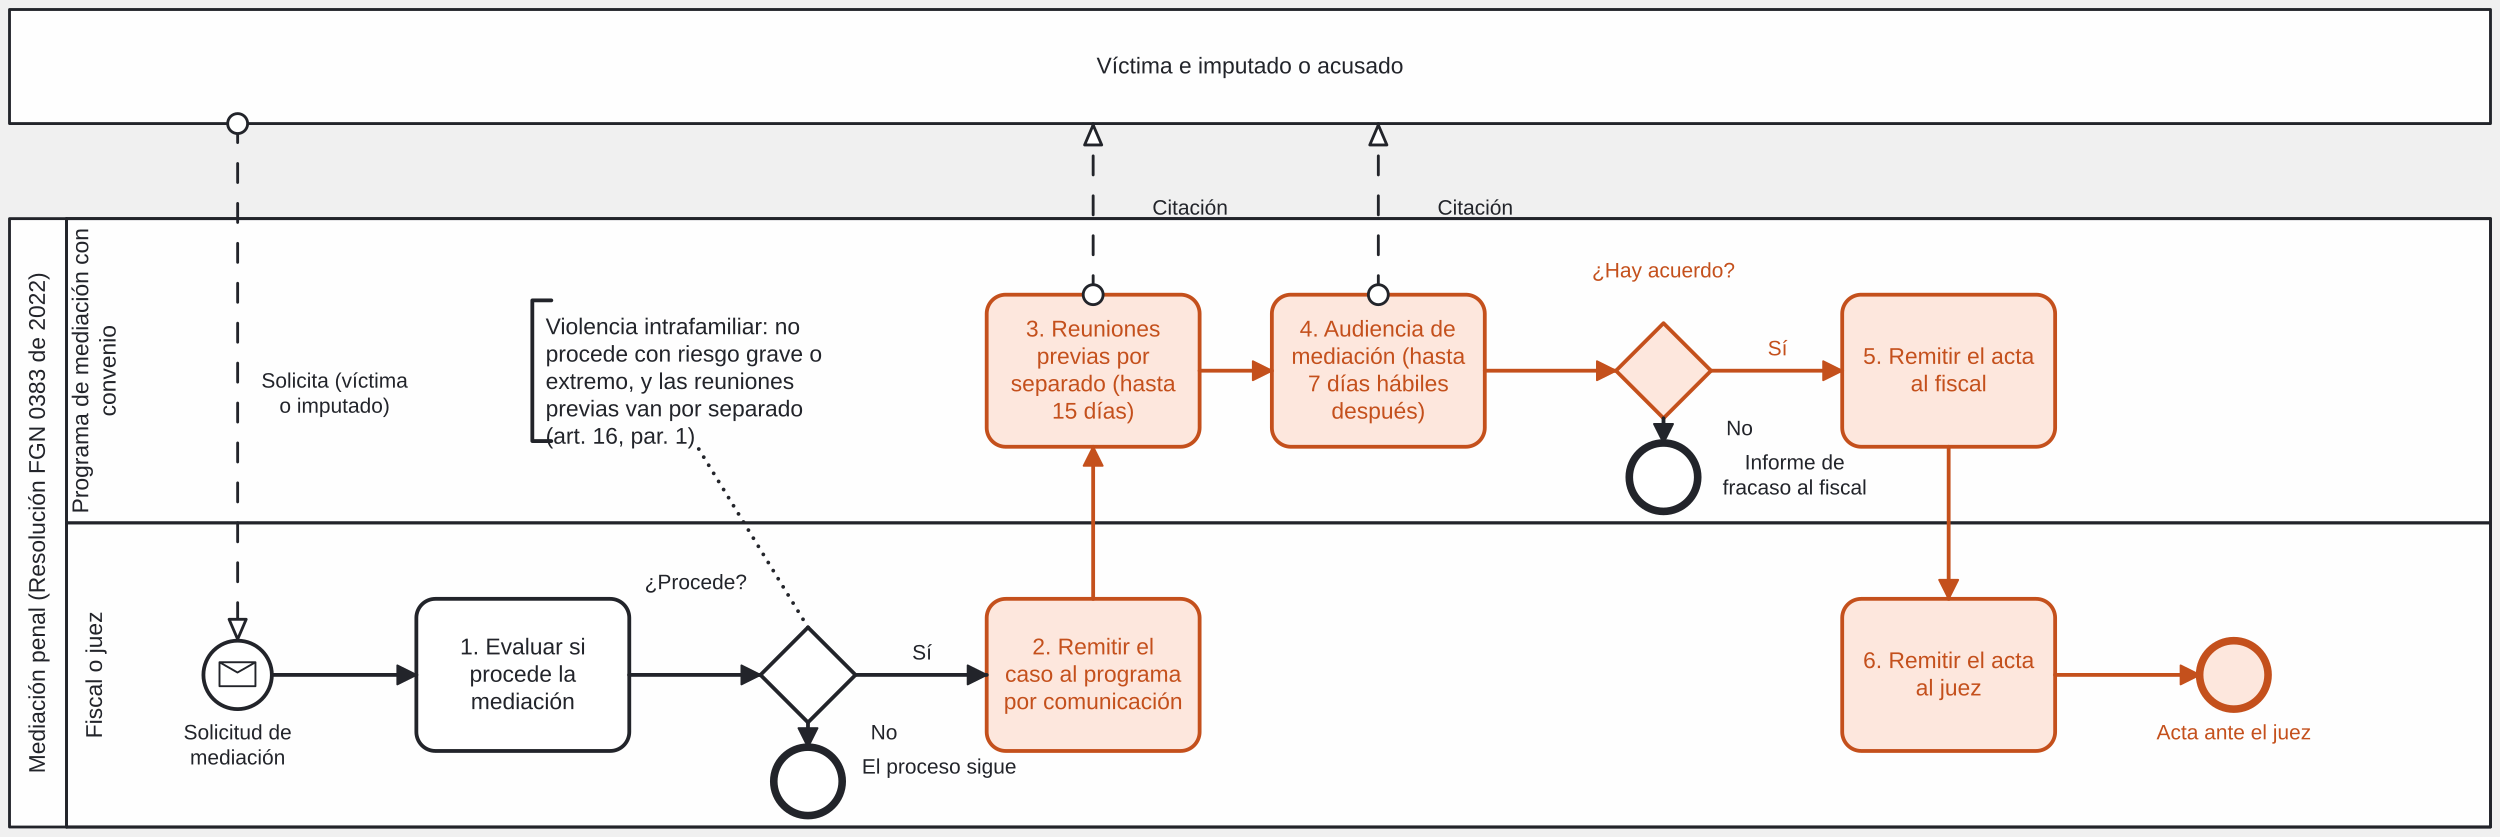
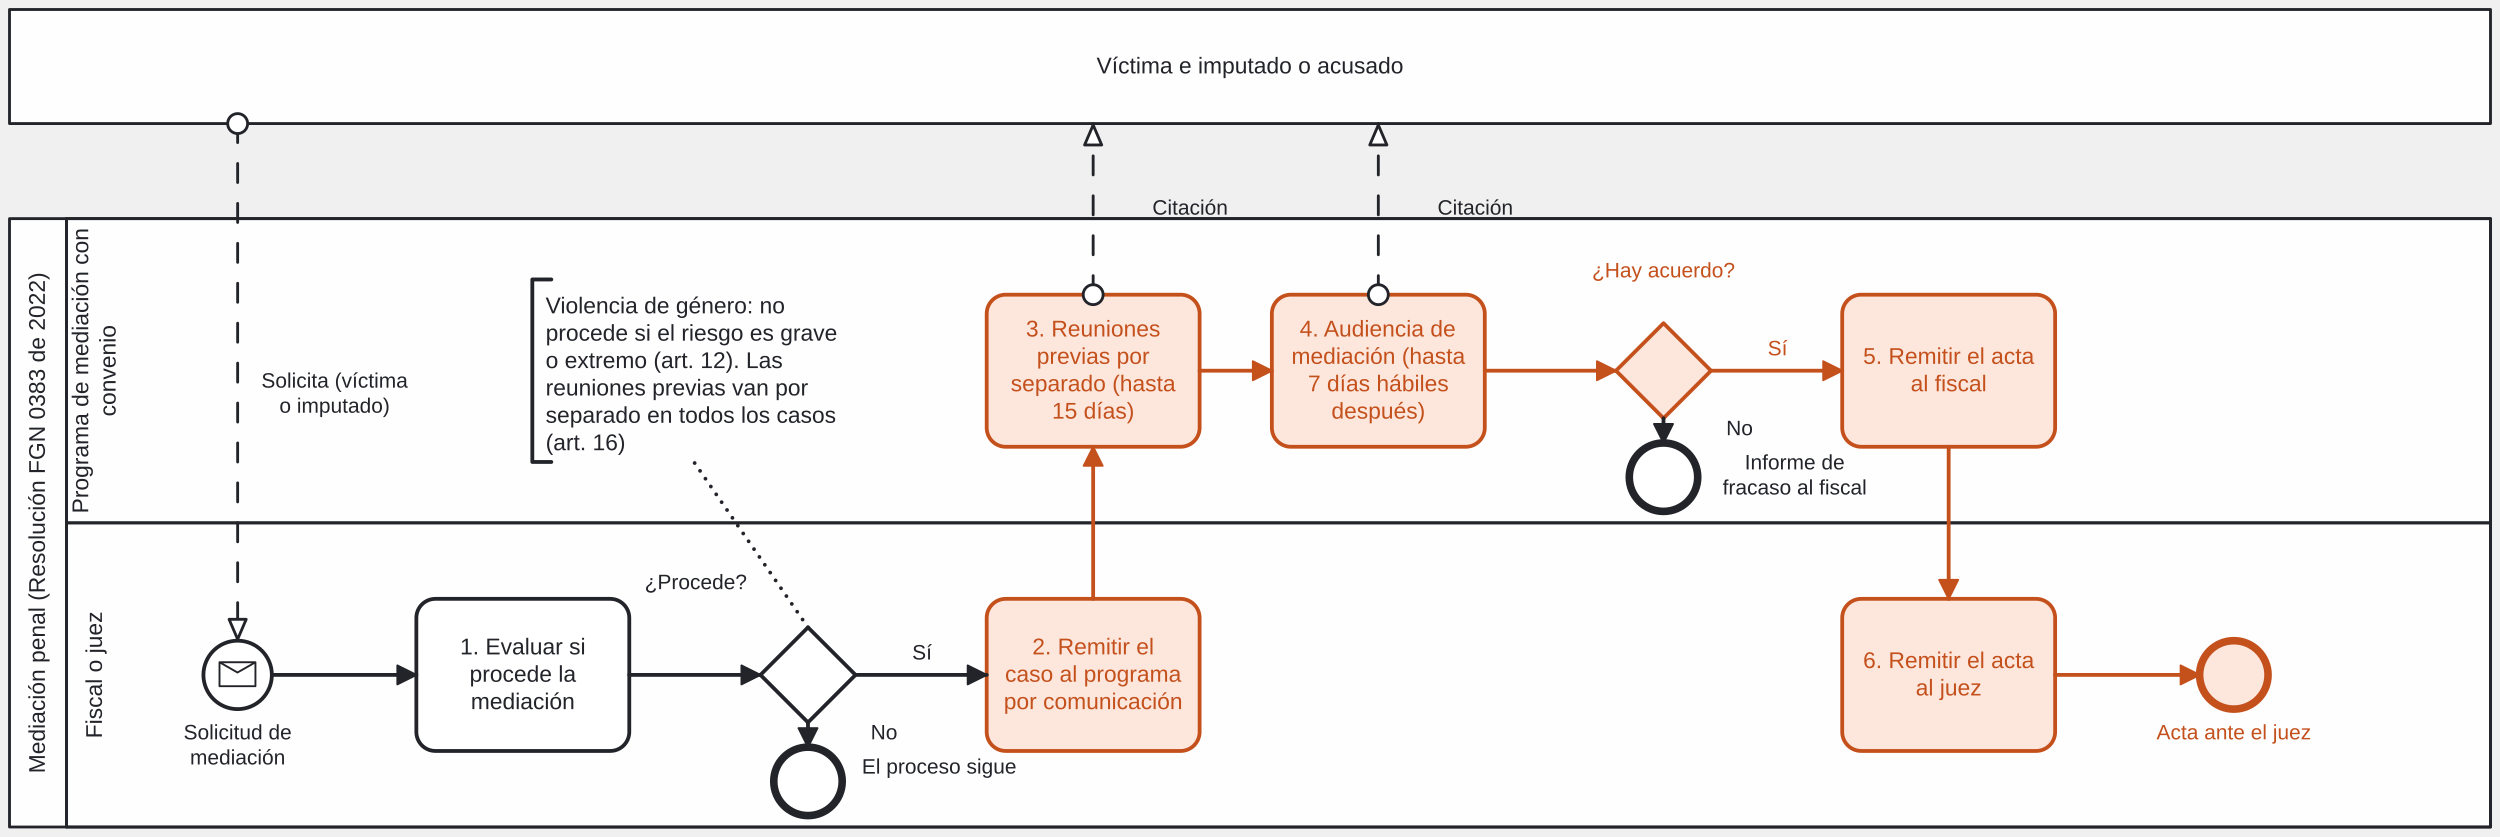
<svg xmlns="http://www.w3.org/2000/svg" width="1315" height="440" viewBox="-5 -5 1315 440" version="1.1">
  <g class="djs-group">
    <g class="djs-element djs-shape" data-element-id="pool_p_mediacion_penal" style="display: block;" transform="matrix(1 0 0 1 0 110)">
      <g class="djs-visual">
        <rect x="0" y="0" width="1305" height="320" rx="0" ry="0" style="stroke-linecap: round; stroke-linejoin: round; stroke: rgb(34, 36, 42); stroke-width: 1.5px; fill: white; fill-opacity: 0.95;" />
        <path style="fill: none; stroke-linecap: round; stroke-linejoin: round; stroke: rgb(34, 36, 42); stroke-width: 1.5px;" d="M30,0L30,320" />
        <text lineHeight="1.2" class="djs-label" style="font-family: Arial, sans-serif; font-size: 12px; font-weight: normal; fill: rgb(34, 36, 42);" transform="matrix(-1.83697e-16 -1 1 -1.83697e-16 0 320)">
          <tspan x="28.255" y="18.6">Mediación penal (Resolución FGN 0383 de 2022)</tspan>
        </text>
      </g>
      <rect class="djs-hit djs-hit-all" x="0" y="0" width="1305" height="320" style="fill: none; stroke-opacity: 0; stroke: white; stroke-width: 15px;" />
    </g>
    <g class="djs-children">
      <g class="djs-group">
        <g class="djs-element djs-shape" data-element-id="lane_fis" style="display: block;" transform="matrix(1 0 0 1 30 270)">
          <g class="djs-visual">
            <rect x="0" y="0" width="1275" height="160" rx="0" ry="0" style="stroke-linecap: round; stroke-linejoin: round; stroke: rgb(34, 36, 42); stroke-width: 1.5px; fill: white; fill-opacity: 0.25;" />
            <text lineHeight="1.2" class="djs-label" style="font-family: Arial, sans-serif; font-size: 12px; font-weight: normal; fill: rgb(34, 36, 42);" transform="matrix(-1.83697e-16 -1 1 -1.83697e-16 0 160)">
              <tspan x="46.654" y="18.6">Fiscal o juez</tspan>
            </text>
          </g>
          <rect class="djs-hit djs-hit-all" x="0" y="0" width="1275" height="160" style="fill: none; stroke-opacity: 0; stroke: white; stroke-width: 15px;" />
        </g>
      </g>
      <g class="djs-group">
        <g class="djs-element djs-shape" data-element-id="lane_pro" style="display: block;" transform="matrix(1 0 0 1 30 110)">
          <g class="djs-visual">
            <rect x="0" y="0" width="1275" height="160" rx="0" ry="0" style="stroke-linecap: round; stroke-linejoin: round; stroke: rgb(34, 36, 42); stroke-width: 1.5px; fill: white; fill-opacity: 0.25;" />
            <text lineHeight="1.2" class="djs-label" style="font-family: Arial, sans-serif; font-size: 12px; font-weight: normal; fill: rgb(34, 36, 42);" transform="matrix(-1.83697e-16 -1 1 -1.83697e-16 0 160)">
              <tspan x="4.959" y="11.4">Programa de mediación con </tspan>
              <tspan x="55.982" y="25.8">convenio</tspan>
            </text>
          </g>
          <rect class="djs-hit djs-hit-all" x="0" y="0" width="1275" height="160" style="fill: none; stroke-opacity: 0; stroke: white; stroke-width: 15px;" />
        </g>
      </g>
      <g class="djs-group">
        <g class="djs-element djs-shape" data-element-id="inicio" style="display: block;" transform="matrix(1 0 0 1 102 332)">
          <g class="djs-visual">
            <circle cx="18" cy="18" r="18" style="stroke-linecap: round; stroke-linejoin: round; stroke: rgb(34, 36, 42); stroke-width: 2px; fill: white; fill-opacity: 0.95;" />
            <path d="m 8.46,11.34 l 0,12.6 l 18.9,0 l 0,-12.6 z l 9.45,5.4 l 9.45,-5.4" style="fill: white; stroke-linecap: round; stroke-linejoin: round; stroke: rgb(34, 36, 42); stroke-width: 1px;" />
          </g>
          <rect class="djs-hit djs-hit-all" x="0" y="0" width="36" height="36" style="fill: none; stroke-opacity: 0; stroke: white; stroke-width: 15px;" />
        </g>
      </g>
      <g class="djs-group">
        <g class="djs-element djs-shape" data-element-id="inicio_label" style="display: block;" transform="matrix(1 0 0 1 65 374)">
          <g class="djs-visual">
            <text lineHeight="1.2" class="djs-label" style="font-family: Arial, sans-serif; font-size: 11px; font-weight: normal; fill: rgb(34, 36, 42);">
              <tspan x="26.565" y="9.9">Solicitud de </tspan>
              <tspan x="29.93" y="23.1">mediación</tspan>
            </text>
          </g>
          <rect class="djs-hit djs-hit-all" x="0" y="0" width="110" height="27" style="fill: none; stroke-opacity: 0; stroke: white; stroke-width: 15px;" />
        </g>
      </g>
      <g class="djs-group">
        <g class="djs-element djs-shape" data-element-id="t1" style="display: block;" transform="matrix(1 0 0 1 214 310)">
          <g class="djs-visual">
            <rect x="0" y="0" width="112" height="80" rx="10" ry="10" style="stroke-linecap: round; stroke-linejoin: round; stroke: rgb(34, 36, 42); stroke-width: 2px; fill: white; fill-opacity: 0.95;" />
            <text lineHeight="1.2" class="djs-label" style="font-family: Arial, sans-serif; font-size: 12px; font-weight: normal; fill: rgb(34, 36, 42);">
              <tspan x="22.985" y="29.2">1. Evaluar si </tspan>
              <tspan x="27.98" y="43.6">procede la </tspan>
              <tspan x="28.651" y="58">mediación</tspan>
            </text>
          </g>
          <rect class="djs-hit djs-hit-all" x="0" y="0" width="112" height="80" style="fill: none; stroke-opacity: 0; stroke: white; stroke-width: 15px;" />
        </g>
      </g>
      <g class="djs-group">
        <g class="djs-element djs-shape" data-element-id="g1" style="display: block;" transform="matrix(1 0 0 1 395 325)">
          <g class="djs-visual">
            <polygon points="25,0 50,25 25,50 0,25" style="stroke-linecap: round; stroke-linejoin: round; stroke: rgb(34, 36, 42); stroke-width: 2px; fill: white; fill-opacity: 0.95;" />
          </g>
          <rect class="djs-hit djs-hit-all" x="0" y="0" width="50" height="50" style="fill: none; stroke-opacity: 0; stroke: white; stroke-width: 15px;" />
        </g>
      </g>
      <g class="djs-group">
        <g class="djs-element djs-shape" data-element-id="g1_label" style="display: block;" transform="matrix(1 0 0 1 306 295)">
          <g class="djs-visual">
            <text lineHeight="1.2" class="djs-label" style="font-family: Arial, sans-serif; font-size: 11px; font-weight: normal; fill: rgb(34, 36, 42);">
              <tspan x="28.096" y="9.9">¿Procede?</tspan>
            </text>
          </g>
          <rect class="djs-hit djs-hit-all" x="0" y="0" width="110" height="14" style="fill: none; stroke-opacity: 0; stroke: white; stroke-width: 15px;" />
        </g>
      </g>
      <g class="djs-group">
        <g class="djs-element djs-shape" data-element-id="fin_no" style="display: block;" transform="matrix(1 0 0 1 402 388)">
          <g class="djs-visual">
            <circle cx="18" cy="18" r="18" style="stroke-linecap: round; stroke-linejoin: round; stroke: rgb(34, 36, 42); stroke-width: 4px; fill: white; fill-opacity: 0.95;" />
          </g>
          <rect class="djs-hit djs-hit-all" x="0" y="0" width="36" height="36" style="fill: none; stroke-opacity: 0; stroke: white; stroke-width: 15px;" />
        </g>
      </g>
      <g class="djs-group">
        <g class="djs-element djs-shape" data-element-id="fin_no_label" style="display: block;" transform="matrix(1 0 0 1 444 392)">
          <g class="djs-visual">
            <text lineHeight="1.2" class="djs-label" style="font-family: Arial, sans-serif; font-size: 11px; font-weight: normal; fill: rgb(34, 36, 42);">
              <tspan x="4.338" y="9.9">El proceso sigue</tspan>
            </text>
          </g>
          <rect class="djs-hit djs-hit-all" x="0" y="0" width="90" height="14" style="fill: none; stroke-opacity: 0; stroke: white; stroke-width: 15px;" />
        </g>
      </g>
      <g class="djs-group">
        <g class="djs-element djs-shape" data-element-id="t2" style="display: block;" transform="matrix(1 0 0 1 514 310)">
          <g class="djs-visual">
            <rect x="0" y="0" width="112" height="80" rx="10" ry="10" style="stroke-linecap: round; stroke-linejoin: round; stroke: rgb(196, 80, 28); stroke-width: 2px; fill: rgb(253, 230, 220); fill-opacity: 0.95;" />
            <text lineHeight="1.2" class="djs-label" style="font-family: Arial, sans-serif; font-size: 12px; font-weight: normal; fill: rgb(196, 80, 28);">
              <tspan x="23.993" y="29.2">2. Remitir el </tspan>
              <tspan x="9.644" y="43.6">caso al programa </tspan>
              <tspan x="8.976" y="58">por comunicación</tspan>
            </text>
          </g>
          <rect class="djs-hit djs-hit-all" x="0" y="0" width="112" height="80" style="fill: none; stroke-opacity: 0; stroke: white; stroke-width: 15px;" />
        </g>
      </g>
      <g class="djs-group">
        <g class="djs-element djs-shape" data-element-id="t3" style="display: block;" transform="matrix(1 0 0 1 514 150)">
          <g class="djs-visual">
            <rect x="0" y="0" width="112" height="80" rx="10" ry="10" style="stroke-linecap: round; stroke-linejoin: round; stroke: rgb(196, 80, 28); stroke-width: 2px; fill: rgb(253, 230, 220); fill-opacity: 0.95;" />
            <text lineHeight="1.2" class="djs-label" style="font-family: Arial, sans-serif; font-size: 12px; font-weight: normal; fill: rgb(196, 80, 28);">
              <tspan x="20.642" y="22">3. Reuniones </tspan>
              <tspan x="26.319" y="36.4">previas por </tspan>
              <tspan x="12.638" y="50.8">separado (hasta </tspan>
              <tspan x="34.32" y="65.2">15 días)</tspan>
            </text>
          </g>
          <rect class="djs-hit djs-hit-all" x="0" y="0" width="112" height="80" style="fill: none; stroke-opacity: 0; stroke: white; stroke-width: 15px;" />
        </g>
      </g>
      <g class="djs-group">
        <g class="djs-element djs-shape" data-element-id="t4" style="display: block;" transform="matrix(1 0 0 1 664 150)">
          <g class="djs-visual">
            <rect x="0" y="0" width="112" height="80" rx="10" ry="10" style="stroke-linecap: round; stroke-linejoin: round; stroke: rgb(196, 80, 28); stroke-width: 2px; fill: rgb(253, 230, 220); fill-opacity: 0.95;" />
            <text lineHeight="1.2" class="djs-label" style="font-family: Arial, sans-serif; font-size: 12px; font-weight: normal; fill: rgb(196, 80, 28);">
              <tspan x="14.636" y="22">4. Audiencia de </tspan>
              <tspan x="10.309" y="36.4">mediación (hasta </tspan>
              <tspan x="18.975" y="50.8">7 días hábiles </tspan>
              <tspan x="31.317" y="65.2">después)</tspan>
            </text>
          </g>
          <rect class="djs-hit djs-hit-all" x="0" y="0" width="112" height="80" style="fill: none; stroke-opacity: 0; stroke: white; stroke-width: 15px;" />
        </g>
      </g>
      <g class="djs-group">
        <g class="djs-element djs-shape" data-element-id="g2" style="display: block;" transform="matrix(1 0 0 1 845 165)">
          <g class="djs-visual">
            <polygon points="25,0 50,25 25,50 0,25" style="stroke-linecap: round; stroke-linejoin: round; stroke: rgb(196, 80, 28); stroke-width: 2px; fill: rgb(253, 230, 220); fill-opacity: 0.95;" />
          </g>
          <rect class="djs-hit djs-hit-all" x="0" y="0" width="50" height="50" style="fill: none; stroke-opacity: 0; stroke: white; stroke-width: 15px;" />
        </g>
      </g>
      <g class="djs-group">
        <g class="djs-element djs-shape" data-element-id="g2_label" style="display: block;" transform="matrix(1 0 0 1 815 131)">
          <g class="djs-visual">
            <text lineHeight="1.2" class="djs-label" style="font-family: Arial, sans-serif; font-size: 11px; font-weight: normal; fill: rgb(196, 80, 28);">
              <tspan x="17.397" y="9.9">¿Hay acuerdo?</tspan>
            </text>
          </g>
          <rect class="djs-hit djs-hit-all" x="0" y="0" width="110" height="14" style="fill: none; stroke-opacity: 0; stroke: white; stroke-width: 15px;" />
        </g>
      </g>
      <g class="djs-group">
        <g class="djs-element djs-shape" data-element-id="fin_fr" style="display: block;" transform="matrix(1 0 0 1 852 228)">
          <g class="djs-visual">
            <circle cx="18" cy="18" r="18" style="stroke-linecap: round; stroke-linejoin: round; stroke: rgb(34, 36, 42); stroke-width: 4px; fill: white; fill-opacity: 0.95;" />
          </g>
          <rect class="djs-hit djs-hit-all" x="0" y="0" width="36" height="36" style="fill: none; stroke-opacity: 0; stroke: white; stroke-width: 15px;" />
        </g>
      </g>
      <g class="djs-group">
        <g class="djs-element djs-shape" data-element-id="fin_fr_label" style="display: block;" transform="matrix(1 0 0 1 894 232)">
          <g class="djs-visual">
            <text lineHeight="1.2" class="djs-label" style="font-family: Arial, sans-serif; font-size: 11px; font-weight: normal; fill: rgb(34, 36, 42);">
              <tspan x="18.708" y="9.9">Informe de </tspan>
              <tspan x="7.096" y="23.1">fracaso al fiscal</tspan>
            </text>
          </g>
          <rect class="djs-hit djs-hit-all" x="0" y="0" width="90" height="27" style="fill: none; stroke-opacity: 0; stroke: white; stroke-width: 15px;" />
        </g>
      </g>
      <g class="djs-group">
        <g class="djs-element djs-shape" data-element-id="t5" style="display: block;" transform="matrix(1 0 0 1 964 150)">
          <g class="djs-visual">
            <rect x="0" y="0" width="112" height="80" rx="10" ry="10" style="stroke-linecap: round; stroke-linejoin: round; stroke: rgb(196, 80, 28); stroke-width: 2px; fill: rgb(253, 230, 220); fill-opacity: 0.95;" />
            <text lineHeight="1.2" class="djs-label" style="font-family: Arial, sans-serif; font-size: 12px; font-weight: normal; fill: rgb(196, 80, 28);">
              <tspan x="10.985" y="36.4">5. Remitir el acta </tspan>
              <tspan x="35.993" y="50.8">al fiscal</tspan>
            </text>
          </g>
          <rect class="djs-hit djs-hit-all" x="0" y="0" width="112" height="80" style="fill: none; stroke-opacity: 0; stroke: white; stroke-width: 15px;" />
        </g>
      </g>
      <g class="djs-group">
        <g class="djs-element djs-shape" data-element-id="t6" style="display: block;" transform="matrix(1 0 0 1 964 310)">
          <g class="djs-visual">
            <rect x="0" y="0" width="112" height="80" rx="10" ry="10" style="stroke-linecap: round; stroke-linejoin: round; stroke: rgb(196, 80, 28); stroke-width: 2px; fill: rgb(253, 230, 220); fill-opacity: 0.95;" />
            <text lineHeight="1.2" class="djs-label" style="font-family: Arial, sans-serif; font-size: 12px; font-weight: normal; fill: rgb(196, 80, 28);">
              <tspan x="10.985" y="36.4">6. Remitir el acta </tspan>
              <tspan x="38.656" y="50.8">al juez</tspan>
            </text>
          </g>
          <rect class="djs-hit djs-hit-all" x="0" y="0" width="112" height="80" style="fill: none; stroke-opacity: 0; stroke: white; stroke-width: 15px;" />
        </g>
      </g>
      <g class="djs-group">
        <g class="djs-element djs-shape" data-element-id="fin" style="display: block;" transform="matrix(1 0 0 1 1152 332)">
          <g class="djs-visual">
            <circle cx="18" cy="18" r="18" style="stroke-linecap: round; stroke-linejoin: round; stroke: rgb(196, 80, 28); stroke-width: 4px; fill: rgb(253, 230, 220); fill-opacity: 0.95;" />
          </g>
          <rect class="djs-hit djs-hit-all" x="0" y="0" width="36" height="36" style="fill: none; stroke-opacity: 0; stroke: white; stroke-width: 15px;" />
        </g>
      </g>
      <g class="djs-group">
        <g class="djs-element djs-shape" data-element-id="fin_label" style="display: block;" transform="matrix(1 0 0 1 1115 374)">
          <g class="djs-visual">
            <text lineHeight="1.2" class="djs-label" style="font-family: Arial, sans-serif; font-size: 11px; font-weight: normal; fill: rgb(196, 80, 28);">
              <tspan x="14.335" y="9.9">Acta ante el juez</tspan>
            </text>
          </g>
          <rect class="djs-hit djs-hit-all" x="0" y="0" width="110" height="14" style="fill: none; stroke-opacity: 0; stroke: white; stroke-width: 15px;" />
        </g>
      </g>
      <g class="djs-group">
-         <g class="djs-element djs-shape" data-element-id="n_vif" style="display: block;" transform="matrix(1 0 0 1 275 153)">
-           <g class="djs-visual">
-             <rect x="0" y="0" width="170" height="74" rx="0" ry="0" style="stroke-linecap: round; stroke-linejoin: round; stroke: none; stroke-width: 2px; fill: none;" />
-             <path d="m 0, 0 m 10,0 l -10,0 l 0,74 l 10,0" style="fill: none; stroke-linecap: round; stroke-linejoin: round; stroke: rgb(34, 36, 42); stroke-width: 2px;" />
+         <g class="djs-element djs-shape" data-element-id="n_vif" style="display: block;" transform="matrix(1 0 0 1 275 142)">
+           <g class="djs-visual">
+             <rect x="0" y="0" width="170" height="96" rx="0" ry="0" style="stroke-linecap: round; stroke-linejoin: round; stroke: none; stroke-width: 2px; fill: none;" />
+             <path d="m 0, 0 m 10,0 l -10,0 l 0,96 l 10,0" style="fill: none; stroke-linecap: round; stroke-linejoin: round; stroke: rgb(34, 36, 42); stroke-width: 2px;" />
            <text lineHeight="1.2" class="djs-label" style="font-family: Arial, sans-serif; font-size: 12px; font-weight: normal; fill: rgb(34, 36, 42);">
-               <tspan x="7" y="17.8">Violencia intrafamiliar: no </tspan>
-               <tspan x="7" y="32.2">procede con riesgo grave o </tspan>
-               <tspan x="7" y="46.6">extremo, y las reuniones </tspan>
-               <tspan x="7" y="61">previas van por separado </tspan>
-               <tspan x="7" y="75.4">(art. 16, par. 1)</tspan>
-             </text>
-           </g>
-           <rect class="djs-hit djs-hit-all" x="0" y="0" width="170" height="74" style="fill: none; stroke-opacity: 0; stroke: white; stroke-width: 15px;" />
+               <tspan x="7" y="17.8">Violencia de género: no </tspan>
+               <tspan x="7" y="32.2">procede si el riesgo es grave</tspan>
+               <tspan x="7" y="46.6">o extremo (art. 12). Las </tspan>
+               <tspan x="7" y="61">reuniones previas van por </tspan>
+               <tspan x="7" y="75.4">separado en todos los casos </tspan>
+               <tspan x="7" y="89.8">(art. 16)</tspan>
+             </text>
+           </g>
+           <rect class="djs-hit djs-hit-all" x="0" y="0" width="170" height="96" style="fill: none; stroke-opacity: 0; stroke: white; stroke-width: 15px;" />
        </g>
      </g>
      <g class="djs-group">
        <g class="djs-element djs-connection" data-element-id="f0" style="display: block;">
          <g class="djs-visual">
            <defs>
-               <marker id="marker-bg1o8q72zt344hwr45ielphbv" viewBox="0 0 20 20" refX="11" refY="10" markerWidth="10" markerHeight="10" orient="auto">
+               <marker id="marker-04ikldu5qux4xefyjchk7tahv" viewBox="0 0 20 20" refX="11" refY="10" markerWidth="10" markerHeight="10" orient="auto">
                <path d="M 1 5 L 11 10 L 1 15 Z" style="stroke-linecap: round; stroke-linejoin: round; stroke: rgb(34, 36, 42); stroke-width: 1px; fill: rgb(34, 36, 42);" />
              </marker>
            </defs>
-             <path data-corner-radius="5" style="fill: none; stroke-linecap: round; stroke-linejoin: round; stroke: rgb(34, 36, 42); stroke-width: 2px; marker-end: url('#marker-bg1o8q72zt344hwr45ielphbv');" d="M138,350L214,350" />
+             <path data-corner-radius="5" style="fill: none; stroke-linecap: round; stroke-linejoin: round; stroke: rgb(34, 36, 42); stroke-width: 2px; marker-end: url('#marker-04ikldu5qux4xefyjchk7tahv');" d="M138,350L214,350" />
          </g>
          <path d="M138,350L214,350" class="djs-hit djs-hit-stroke" style="fill: none; stroke-opacity: 0; stroke: white; stroke-width: 15px;" />
        </g>
      </g>
      <g class="djs-group">
        <g class="djs-element djs-connection" data-element-id="f1" style="display: block;">
          <g class="djs-visual">
            <defs>
-               <marker id="marker-6ig61oae1174t6zn6h52xqg1k" viewBox="0 0 20 20" refX="11" refY="10" markerWidth="10" markerHeight="10" orient="auto">
+               <marker id="marker-bv8e790qr7d8i7miuakx2k1xt" viewBox="0 0 20 20" refX="11" refY="10" markerWidth="10" markerHeight="10" orient="auto">
                <path d="M 1 5 L 11 10 L 1 15 Z" style="stroke-linecap: round; stroke-linejoin: round; stroke: rgb(34, 36, 42); stroke-width: 1px; fill: rgb(34, 36, 42);" />
              </marker>
            </defs>
-             <path data-corner-radius="5" style="fill: none; stroke-linecap: round; stroke-linejoin: round; stroke: rgb(34, 36, 42); stroke-width: 2px; marker-end: url('#marker-6ig61oae1174t6zn6h52xqg1k');" d="M326,350L395,350" />
+             <path data-corner-radius="5" style="fill: none; stroke-linecap: round; stroke-linejoin: round; stroke: rgb(34, 36, 42); stroke-width: 2px; marker-end: url('#marker-bv8e790qr7d8i7miuakx2k1xt');" d="M326,350L395,350" />
          </g>
          <path d="M326,350L395,350" class="djs-hit djs-hit-stroke" style="fill: none; stroke-opacity: 0; stroke: white; stroke-width: 15px;" />
        </g>
      </g>
      <g class="djs-group">
        <g class="djs-element djs-connection" data-element-id="f2" style="display: block;">
          <g class="djs-visual">
            <defs>
-               <marker id="marker-8plnff9tjfth2ywjmwr0ofkhu" viewBox="0 0 20 20" refX="11" refY="10" markerWidth="10" markerHeight="10" orient="auto">
+               <marker id="marker-cxlq16hch596s9nt2uaqzun7i" viewBox="0 0 20 20" refX="11" refY="10" markerWidth="10" markerHeight="10" orient="auto">
                <path d="M 1 5 L 11 10 L 1 15 Z" style="stroke-linecap: round; stroke-linejoin: round; stroke: rgb(34, 36, 42); stroke-width: 1px; fill: rgb(34, 36, 42);" />
              </marker>
            </defs>
-             <path data-corner-radius="5" style="fill: none; stroke-linecap: round; stroke-linejoin: round; stroke: rgb(34, 36, 42); stroke-width: 2px; marker-end: url('#marker-8plnff9tjfth2ywjmwr0ofkhu');" d="M420,375L420,388" />
+             <path data-corner-radius="5" style="fill: none; stroke-linecap: round; stroke-linejoin: round; stroke: rgb(34, 36, 42); stroke-width: 2px; marker-end: url('#marker-cxlq16hch596s9nt2uaqzun7i');" d="M420,375L420,388" />
          </g>
          <path d="M420,375L420,388" class="djs-hit djs-hit-stroke" style="fill: none; stroke-opacity: 0; stroke: white; stroke-width: 15px;" />
        </g>
      </g>
      <g class="djs-group">
        <g class="djs-element djs-shape" data-element-id="f2_label" style="display: block;" transform="matrix(1 0 0 1 425 374)">
          <g class="djs-visual">
            <text lineHeight="1.2" class="djs-label" style="font-family: Arial, sans-serif; font-size: 11px; font-weight: normal; fill: rgb(34, 36, 42);">
              <tspan x="27.969" y="9.9">No</tspan>
            </text>
          </g>
          <rect class="djs-hit djs-hit-all" x="0" y="0" width="70" height="14" style="fill: none; stroke-opacity: 0; stroke: white; stroke-width: 15px;" />
        </g>
      </g>
      <g class="djs-group">
        <g class="djs-element djs-connection" data-element-id="f3" style="display: block;">
          <g class="djs-visual">
            <defs>
-               <marker id="marker-70mpkn4weqm6bp7qtsqxz5wl3" viewBox="0 0 20 20" refX="11" refY="10" markerWidth="10" markerHeight="10" orient="auto">
+               <marker id="marker-bsrlhtcax6uiq3yd9p8pbc1o2" viewBox="0 0 20 20" refX="11" refY="10" markerWidth="10" markerHeight="10" orient="auto">
                <path d="M 1 5 L 11 10 L 1 15 Z" style="stroke-linecap: round; stroke-linejoin: round; stroke: rgb(34, 36, 42); stroke-width: 1px; fill: rgb(34, 36, 42);" />
              </marker>
            </defs>
-             <path data-corner-radius="5" style="fill: none; stroke-linecap: round; stroke-linejoin: round; stroke: rgb(34, 36, 42); stroke-width: 2px; marker-end: url('#marker-70mpkn4weqm6bp7qtsqxz5wl3');" d="M445,350L514,350" />
+             <path data-corner-radius="5" style="fill: none; stroke-linecap: round; stroke-linejoin: round; stroke: rgb(34, 36, 42); stroke-width: 2px; marker-end: url('#marker-bsrlhtcax6uiq3yd9p8pbc1o2');" d="M445,350L514,350" />
          </g>
          <path d="M445,350L514,350" class="djs-hit djs-hit-stroke" style="fill: none; stroke-opacity: 0; stroke: white; stroke-width: 15px;" />
        </g>
      </g>
      <g class="djs-group">
        <g class="djs-element djs-shape" data-element-id="f3_label" style="display: block;" transform="matrix(1 0 0 1 450 332)">
          <g class="djs-visual">
            <text lineHeight="1.2" class="djs-label" style="font-family: Arial, sans-serif; font-size: 11px; font-weight: normal; fill: rgb(34, 36, 42);">
              <tspan x="24.803" y="9.9">Sí</tspan>
            </text>
          </g>
          <rect class="djs-hit djs-hit-all" x="0" y="0" width="60" height="14" style="fill: none; stroke-opacity: 0; stroke: white; stroke-width: 15px;" />
        </g>
      </g>
      <g class="djs-group">
        <g class="djs-element djs-connection" data-element-id="f4" style="display: block;">
          <g class="djs-visual">
            <defs>
-               <marker id="marker-a2l0ywzqukkqy1b6bu9etjj9t" viewBox="0 0 20 20" refX="11" refY="10" markerWidth="10" markerHeight="10" orient="auto">
+               <marker id="marker-bl4ifs7sdgrzgjp2c2hkmzewz" viewBox="0 0 20 20" refX="11" refY="10" markerWidth="10" markerHeight="10" orient="auto">
                <path d="M 1 5 L 11 10 L 1 15 Z" style="stroke-linecap: round; stroke-linejoin: round; stroke: rgb(196, 80, 28); stroke-width: 1px; fill: rgb(196, 80, 28);" />
              </marker>
            </defs>
-             <path data-corner-radius="5" style="fill: none; stroke-linecap: round; stroke-linejoin: round; stroke: rgb(196, 80, 28); stroke-width: 2px; marker-end: url('#marker-a2l0ywzqukkqy1b6bu9etjj9t');" d="M570,310L570,230" />
+             <path data-corner-radius="5" style="fill: none; stroke-linecap: round; stroke-linejoin: round; stroke: rgb(196, 80, 28); stroke-width: 2px; marker-end: url('#marker-bl4ifs7sdgrzgjp2c2hkmzewz');" d="M570,310L570,230" />
          </g>
          <path d="M570,310L570,230" class="djs-hit djs-hit-stroke" style="fill: none; stroke-opacity: 0; stroke: white; stroke-width: 15px;" />
        </g>
      </g>
      <g class="djs-group">
        <g class="djs-element djs-connection" data-element-id="f5" style="display: block;">
          <g class="djs-visual">
            <defs>
-               <marker id="marker-7hzx98rilj4zvk0fabz057f99" viewBox="0 0 20 20" refX="11" refY="10" markerWidth="10" markerHeight="10" orient="auto">
+               <marker id="marker-2xp9u1sk8am67bv0j7mvv8qew" viewBox="0 0 20 20" refX="11" refY="10" markerWidth="10" markerHeight="10" orient="auto">
                <path d="M 1 5 L 11 10 L 1 15 Z" style="stroke-linecap: round; stroke-linejoin: round; stroke: rgb(196, 80, 28); stroke-width: 1px; fill: rgb(196, 80, 28);" />
              </marker>
            </defs>
-             <path data-corner-radius="5" style="fill: none; stroke-linecap: round; stroke-linejoin: round; stroke: rgb(196, 80, 28); stroke-width: 2px; marker-end: url('#marker-7hzx98rilj4zvk0fabz057f99');" d="M626,190L664,190" />
+             <path data-corner-radius="5" style="fill: none; stroke-linecap: round; stroke-linejoin: round; stroke: rgb(196, 80, 28); stroke-width: 2px; marker-end: url('#marker-2xp9u1sk8am67bv0j7mvv8qew');" d="M626,190L664,190" />
          </g>
          <path d="M626,190L664,190" class="djs-hit djs-hit-stroke" style="fill: none; stroke-opacity: 0; stroke: white; stroke-width: 15px;" />
        </g>
      </g>
      <g class="djs-group">
        <g class="djs-element djs-connection" data-element-id="f6" style="display: block;">
          <g class="djs-visual">
            <defs>
-               <marker id="marker-e3yj7qew90x6q7haii6iy97j6" viewBox="0 0 20 20" refX="11" refY="10" markerWidth="10" markerHeight="10" orient="auto">
+               <marker id="marker-5b4sshekdp25bap0o8mu76iw2" viewBox="0 0 20 20" refX="11" refY="10" markerWidth="10" markerHeight="10" orient="auto">
                <path d="M 1 5 L 11 10 L 1 15 Z" style="stroke-linecap: round; stroke-linejoin: round; stroke: rgb(196, 80, 28); stroke-width: 1px; fill: rgb(196, 80, 28);" />
              </marker>
            </defs>
-             <path data-corner-radius="5" style="fill: none; stroke-linecap: round; stroke-linejoin: round; stroke: rgb(196, 80, 28); stroke-width: 2px; marker-end: url('#marker-e3yj7qew90x6q7haii6iy97j6');" d="M776,190L845,190" />
+             <path data-corner-radius="5" style="fill: none; stroke-linecap: round; stroke-linejoin: round; stroke: rgb(196, 80, 28); stroke-width: 2px; marker-end: url('#marker-5b4sshekdp25bap0o8mu76iw2');" d="M776,190L845,190" />
          </g>
          <path d="M776,190L845,190" class="djs-hit djs-hit-stroke" style="fill: none; stroke-opacity: 0; stroke: white; stroke-width: 15px;" />
        </g>
      </g>
      <g class="djs-group">
        <g class="djs-element djs-connection" data-element-id="f7" style="display: block;">
          <g class="djs-visual">
            <defs>
-               <marker id="marker-73ro5qrwj2tx19qu7ikp6ebu3" viewBox="0 0 20 20" refX="11" refY="10" markerWidth="10" markerHeight="10" orient="auto">
+               <marker id="marker-ab0i6ng9thh7uq574d4m2gfla" viewBox="0 0 20 20" refX="11" refY="10" markerWidth="10" markerHeight="10" orient="auto">
                <path d="M 1 5 L 11 10 L 1 15 Z" style="stroke-linecap: round; stroke-linejoin: round; stroke: rgb(196, 80, 28); stroke-width: 1px; fill: rgb(196, 80, 28);" />
              </marker>
            </defs>
-             <path data-corner-radius="5" style="fill: none; stroke-linecap: round; stroke-linejoin: round; stroke: rgb(196, 80, 28); stroke-width: 2px; marker-end: url('#marker-73ro5qrwj2tx19qu7ikp6ebu3');" d="M895,190L964,190" />
+             <path data-corner-radius="5" style="fill: none; stroke-linecap: round; stroke-linejoin: round; stroke: rgb(196, 80, 28); stroke-width: 2px; marker-end: url('#marker-ab0i6ng9thh7uq574d4m2gfla');" d="M895,190L964,190" />
          </g>
          <path d="M895,190L964,190" class="djs-hit djs-hit-stroke" style="fill: none; stroke-opacity: 0; stroke: white; stroke-width: 15px;" />
        </g>
      </g>
      <g class="djs-group">
        <g class="djs-element djs-shape" data-element-id="f7_label" style="display: block;" transform="matrix(1 0 0 1 900 172)">
          <g class="djs-visual">
            <text lineHeight="1.2" class="djs-label" style="font-family: Arial, sans-serif; font-size: 11px; font-weight: normal; fill: rgb(196, 80, 28);">
              <tspan x="24.803" y="9.9">Sí</tspan>
            </text>
          </g>
          <rect class="djs-hit djs-hit-all" x="0" y="0" width="60" height="14" style="fill: none; stroke-opacity: 0; stroke: white; stroke-width: 15px;" />
        </g>
      </g>
      <g class="djs-group">
        <g class="djs-element djs-connection" data-element-id="f8" style="display: block;">
          <g class="djs-visual">
            <defs>
-               <marker id="marker-dg9jxm3v9lif706t5up7vftdr" viewBox="0 0 20 20" refX="11" refY="10" markerWidth="10" markerHeight="10" orient="auto">
+               <marker id="marker-4kxvot4x3ss8fzbnj5m7fx0p2" viewBox="0 0 20 20" refX="11" refY="10" markerWidth="10" markerHeight="10" orient="auto">
                <path d="M 1 5 L 11 10 L 1 15 Z" style="stroke-linecap: round; stroke-linejoin: round; stroke: rgb(34, 36, 42); stroke-width: 1px; fill: rgb(34, 36, 42);" />
              </marker>
            </defs>
-             <path data-corner-radius="5" style="fill: none; stroke-linecap: round; stroke-linejoin: round; stroke: rgb(34, 36, 42); stroke-width: 2px; marker-end: url('#marker-dg9jxm3v9lif706t5up7vftdr');" d="M870,215L870,228" />
+             <path data-corner-radius="5" style="fill: none; stroke-linecap: round; stroke-linejoin: round; stroke: rgb(34, 36, 42); stroke-width: 2px; marker-end: url('#marker-4kxvot4x3ss8fzbnj5m7fx0p2');" d="M870,215L870,228" />
          </g>
          <path d="M870,215L870,228" class="djs-hit djs-hit-stroke" style="fill: none; stroke-opacity: 0; stroke: white; stroke-width: 15px;" />
        </g>
      </g>
      <g class="djs-group">
        <g class="djs-element djs-shape" data-element-id="f8_label" style="display: block;" transform="matrix(1 0 0 1 875 214)">
          <g class="djs-visual">
            <text lineHeight="1.2" class="djs-label" style="font-family: Arial, sans-serif; font-size: 11px; font-weight: normal; fill: rgb(34, 36, 42);">
              <tspan x="27.969" y="9.9">No</tspan>
            </text>
          </g>
          <rect class="djs-hit djs-hit-all" x="0" y="0" width="70" height="14" style="fill: none; stroke-opacity: 0; stroke: white; stroke-width: 15px;" />
        </g>
      </g>
      <g class="djs-group">
        <g class="djs-element djs-connection" data-element-id="f9" style="display: block;">
          <g class="djs-visual">
            <defs>
-               <marker id="marker-amjugcyl0exankjqs6ket5vrl" viewBox="0 0 20 20" refX="11" refY="10" markerWidth="10" markerHeight="10" orient="auto">
+               <marker id="marker-2689z303t0vvfah82f79928yq" viewBox="0 0 20 20" refX="11" refY="10" markerWidth="10" markerHeight="10" orient="auto">
                <path d="M 1 5 L 11 10 L 1 15 Z" style="stroke-linecap: round; stroke-linejoin: round; stroke: rgb(196, 80, 28); stroke-width: 1px; fill: rgb(196, 80, 28);" />
              </marker>
            </defs>
-             <path data-corner-radius="5" style="fill: none; stroke-linecap: round; stroke-linejoin: round; stroke: rgb(196, 80, 28); stroke-width: 2px; marker-end: url('#marker-amjugcyl0exankjqs6ket5vrl');" d="M1020,230L1020,310" />
+             <path data-corner-radius="5" style="fill: none; stroke-linecap: round; stroke-linejoin: round; stroke: rgb(196, 80, 28); stroke-width: 2px; marker-end: url('#marker-2689z303t0vvfah82f79928yq');" d="M1020,230L1020,310" />
          </g>
          <path d="M1020,230L1020,310" class="djs-hit djs-hit-stroke" style="fill: none; stroke-opacity: 0; stroke: white; stroke-width: 15px;" />
        </g>
      </g>
      <g class="djs-group">
        <g class="djs-element djs-connection" data-element-id="f10" style="display: block;">
          <g class="djs-visual">
            <defs>
-               <marker id="marker-cs3h4gom5z2akjmsgx1gifr7c" viewBox="0 0 20 20" refX="11" refY="10" markerWidth="10" markerHeight="10" orient="auto">
+               <marker id="marker-42v3dq79mjhb4strlul670azl" viewBox="0 0 20 20" refX="11" refY="10" markerWidth="10" markerHeight="10" orient="auto">
                <path d="M 1 5 L 11 10 L 1 15 Z" style="stroke-linecap: round; stroke-linejoin: round; stroke: rgb(196, 80, 28); stroke-width: 1px; fill: rgb(196, 80, 28);" />
              </marker>
            </defs>
-             <path data-corner-radius="5" style="fill: none; stroke-linecap: round; stroke-linejoin: round; stroke: rgb(196, 80, 28); stroke-width: 2px; marker-end: url('#marker-cs3h4gom5z2akjmsgx1gifr7c');" d="M1076,350L1152,350" />
+             <path data-corner-radius="5" style="fill: none; stroke-linecap: round; stroke-linejoin: round; stroke: rgb(196, 80, 28); stroke-width: 2px; marker-end: url('#marker-42v3dq79mjhb4strlul670azl');" d="M1076,350L1152,350" />
          </g>
          <path d="M1076,350L1152,350" class="djs-hit djs-hit-stroke" style="fill: none; stroke-opacity: 0; stroke: white; stroke-width: 15px;" />
        </g>
      </g>
      <g class="djs-group">
        <g class="djs-element djs-connection" data-element-id="asoc0" style="display: block;">
          <g class="djs-visual">
-             <path data-corner-radius="5" style="fill: none; stroke-linecap: round; stroke-linejoin: round; stroke: rgb(34, 36, 42); stroke-width: 2px; stroke-dasharray: 0, 5;" d="M420,325L360,227" />
-           </g>
-           <path d="M420,325L360,227" class="djs-hit djs-hit-stroke" style="fill: none; stroke-opacity: 0; stroke: white; stroke-width: 15px;" />
+             <path data-corner-radius="5" style="fill: none; stroke-linecap: round; stroke-linejoin: round; stroke: rgb(34, 36, 42); stroke-width: 2px; stroke-dasharray: 0, 5;" d="M420,325L360,238" />
+           </g>
+           <path d="M420,325L360,238" class="djs-hit djs-hit-stroke" style="fill: none; stroke-opacity: 0; stroke: white; stroke-width: 15px;" />
        </g>
      </g>
    </g>
  </g>
  <g class="djs-group">
    <g class="djs-element djs-shape" data-element-id="partes" style="display: block;" transform="matrix(1 0 0 1 0 0)">
      <g class="djs-visual">
        <rect x="0" y="0" width="1305" height="60" rx="0" ry="0" style="stroke-linecap: round; stroke-linejoin: round; stroke: rgb(34, 36, 42); stroke-width: 1.5px; fill: white; fill-opacity: 0.95;" />
        <text lineHeight="1.2" class="djs-label" style="font-family: Arial, sans-serif; font-size: 12px; font-weight: normal; fill: rgb(34, 36, 42);">
          <tspan x="571.787" y="33.6">Víctima e imputado o acusado</tspan>
        </text>
      </g>
      <rect class="djs-hit djs-hit-all" x="0" y="0" width="1305" height="60" style="fill: none; stroke-opacity: 0; stroke: white; stroke-width: 15px;" />
    </g>
  </g>
  <g class="djs-group">
    <g class="djs-element djs-connection" data-element-id="mf0" style="display: block;">
      <g class="djs-visual">
        <defs>
-           <marker id="marker-0kx9fuiym9oadme0adscl1guy" viewBox="0 0 20 20" refX="8.5" refY="5" markerWidth="20" markerHeight="20" orient="auto">
+           <marker id="marker-73ict1u6pgrdejnkge8atagax" viewBox="0 0 20 20" refX="8.5" refY="5" markerWidth="20" markerHeight="20" orient="auto">
            <path d="m 1 5 l 0 -3 l 7 3 l -7 3 z" style="stroke-linecap: round; stroke-linejoin: round; stroke: rgb(34, 36, 42); stroke-width: 1px; fill: white; stroke-dasharray: 10000, 1;" />
          </marker>
-           <marker id="marker-28ainw7ycarai06rip6fdn2sp" viewBox="0 0 20 20" refX="6" refY="6" markerWidth="20" markerHeight="20" orient="auto">
+           <marker id="marker-3nv5dnuuyftv8l6fcqpvxnfxi" viewBox="0 0 20 20" refX="6" refY="6" markerWidth="20" markerHeight="20" orient="auto">
            <circle cx="6" cy="6" r="3.5" style="stroke-linecap: round; stroke-linejoin: round; stroke: rgb(34, 36, 42); stroke-width: 1px; fill: white; stroke-dasharray: 10000, 1;" />
          </marker>
        </defs>
-         <path data-corner-radius="5" style="fill: none; stroke-linecap: round; stroke-linejoin: round; stroke: rgb(34, 36, 42); stroke-width: 1.5px; marker-end: url('#marker-0kx9fuiym9oadme0adscl1guy'); marker-start: url('#marker-28ainw7ycarai06rip6fdn2sp'); stroke-dasharray: 10, 11;" d="M120,60L120,332" />
+         <path data-corner-radius="5" style="fill: none; stroke-linecap: round; stroke-linejoin: round; stroke: rgb(34, 36, 42); stroke-width: 1.5px; marker-end: url('#marker-73ict1u6pgrdejnkge8atagax'); marker-start: url('#marker-3nv5dnuuyftv8l6fcqpvxnfxi'); stroke-dasharray: 10, 11;" d="M120,60L120,332" />
      </g>
      <path d="M120,60L120,332" class="djs-hit djs-hit-stroke" style="fill: none; stroke-opacity: 0; stroke: white; stroke-width: 15px;" />
    </g>
  </g>
  <g class="djs-group">
    <g class="djs-element djs-shape" data-element-id="mf0_label" style="display: block;" transform="matrix(1 0 0 1 126 189)">
      <g class="djs-visual">
        <text lineHeight="1.2" class="djs-label" style="font-family: Arial, sans-serif; font-size: 11px; font-weight: normal; fill: rgb(34, 36, 42);">
          <tspan x="6.492" y="9.9">Solicita (víctima </tspan>
          <tspan x="15.956" y="23.1">o imputado)</tspan>
        </text>
      </g>
      <rect class="djs-hit djs-hit-all" x="0" y="0" width="90" height="27" style="fill: none; stroke-opacity: 0; stroke: white; stroke-width: 15px;" />
    </g>
  </g>
  <g class="djs-group">
    <g class="djs-element djs-connection" data-element-id="mf1" style="display: block;">
      <g class="djs-visual">
        <defs>
-           <marker id="marker-5e5o5j4mg9oqoa6uphol0btrk" viewBox="0 0 20 20" refX="8.5" refY="5" markerWidth="20" markerHeight="20" orient="auto">
+           <marker id="marker-5rvbm1yhzcu4h1mwlshq1xyjo" viewBox="0 0 20 20" refX="8.5" refY="5" markerWidth="20" markerHeight="20" orient="auto">
            <path d="m 1 5 l 0 -3 l 7 3 l -7 3 z" style="stroke-linecap: round; stroke-linejoin: round; stroke: rgb(34, 36, 42); stroke-width: 1px; fill: white; stroke-dasharray: 10000, 1;" />
          </marker>
-           <marker id="marker-74qvthty7rprs4x4ikr2ro150" viewBox="0 0 20 20" refX="6" refY="6" markerWidth="20" markerHeight="20" orient="auto">
+           <marker id="marker-b5vlr55stpz5hqa717yr9rqbm" viewBox="0 0 20 20" refX="6" refY="6" markerWidth="20" markerHeight="20" orient="auto">
            <circle cx="6" cy="6" r="3.5" style="stroke-linecap: round; stroke-linejoin: round; stroke: rgb(34, 36, 42); stroke-width: 1px; fill: white; stroke-dasharray: 10000, 1;" />
          </marker>
        </defs>
-         <path data-corner-radius="5" style="fill: none; stroke-linecap: round; stroke-linejoin: round; stroke: rgb(34, 36, 42); stroke-width: 1.5px; marker-end: url('#marker-5e5o5j4mg9oqoa6uphol0btrk'); marker-start: url('#marker-74qvthty7rprs4x4ikr2ro150'); stroke-dasharray: 10, 11;" d="M570,150L570,60" />
+         <path data-corner-radius="5" style="fill: none; stroke-linecap: round; stroke-linejoin: round; stroke: rgb(34, 36, 42); stroke-width: 1.5px; marker-end: url('#marker-5rvbm1yhzcu4h1mwlshq1xyjo'); marker-start: url('#marker-b5vlr55stpz5hqa717yr9rqbm'); stroke-dasharray: 10, 11;" d="M570,150L570,60" />
      </g>
      <path d="M570,150L570,60" class="djs-hit djs-hit-stroke" style="fill: none; stroke-opacity: 0; stroke: white; stroke-width: 15px;" />
    </g>
  </g>
  <g class="djs-group">
    <g class="djs-element djs-shape" data-element-id="mf1_label" style="display: block;" transform="matrix(1 0 0 1 576 98)">
      <g class="djs-visual">
        <text lineHeight="1.2" class="djs-label" style="font-family: Arial, sans-serif; font-size: 11px; font-weight: normal; fill: rgb(34, 36, 42);">
          <tspan x="25.13" y="9.9">Citación</tspan>
        </text>
      </g>
      <rect class="djs-hit djs-hit-all" x="0" y="0" width="90" height="14" style="fill: none; stroke-opacity: 0; stroke: white; stroke-width: 15px;" />
    </g>
  </g>
  <g class="djs-group">
    <g class="djs-element djs-connection" data-element-id="mf2" style="display: block;">
      <g class="djs-visual">
        <defs>
-           <marker id="marker-3f6hya2k55q3im4dtywacn3lo" viewBox="0 0 20 20" refX="8.5" refY="5" markerWidth="20" markerHeight="20" orient="auto">
+           <marker id="marker-at5g762w2tffyf8jixba440jy" viewBox="0 0 20 20" refX="8.5" refY="5" markerWidth="20" markerHeight="20" orient="auto">
            <path d="m 1 5 l 0 -3 l 7 3 l -7 3 z" style="stroke-linecap: round; stroke-linejoin: round; stroke: rgb(34, 36, 42); stroke-width: 1px; fill: white; stroke-dasharray: 10000, 1;" />
          </marker>
-           <marker id="marker-1fi6d4rc6a3hqg479551fupe1" viewBox="0 0 20 20" refX="6" refY="6" markerWidth="20" markerHeight="20" orient="auto">
+           <marker id="marker-csgvw2nnbbc988ferwdjyzimu" viewBox="0 0 20 20" refX="6" refY="6" markerWidth="20" markerHeight="20" orient="auto">
            <circle cx="6" cy="6" r="3.5" style="stroke-linecap: round; stroke-linejoin: round; stroke: rgb(34, 36, 42); stroke-width: 1px; fill: white; stroke-dasharray: 10000, 1;" />
          </marker>
        </defs>
-         <path data-corner-radius="5" style="fill: none; stroke-linecap: round; stroke-linejoin: round; stroke: rgb(34, 36, 42); stroke-width: 1.5px; marker-end: url('#marker-3f6hya2k55q3im4dtywacn3lo'); marker-start: url('#marker-1fi6d4rc6a3hqg479551fupe1'); stroke-dasharray: 10, 11;" d="M720,150L720,60" />
+         <path data-corner-radius="5" style="fill: none; stroke-linecap: round; stroke-linejoin: round; stroke: rgb(34, 36, 42); stroke-width: 1.5px; marker-end: url('#marker-at5g762w2tffyf8jixba440jy'); marker-start: url('#marker-csgvw2nnbbc988ferwdjyzimu'); stroke-dasharray: 10, 11;" d="M720,150L720,60" />
      </g>
      <path d="M720,150L720,60" class="djs-hit djs-hit-stroke" style="fill: none; stroke-opacity: 0; stroke: white; stroke-width: 15px;" />
    </g>
  </g>
  <g class="djs-group">
    <g class="djs-element djs-shape" data-element-id="mf2_label" style="display: block;" transform="matrix(1 0 0 1 726 98)">
      <g class="djs-visual">
        <text lineHeight="1.2" class="djs-label" style="font-family: Arial, sans-serif; font-size: 11px; font-weight: normal; fill: rgb(34, 36, 42);">
          <tspan x="25.13" y="9.9">Citación</tspan>
        </text>
      </g>
      <rect class="djs-hit djs-hit-all" x="0" y="0" width="90" height="14" style="fill: none; stroke-opacity: 0; stroke: white; stroke-width: 15px;" />
    </g>
  </g>
</svg>
